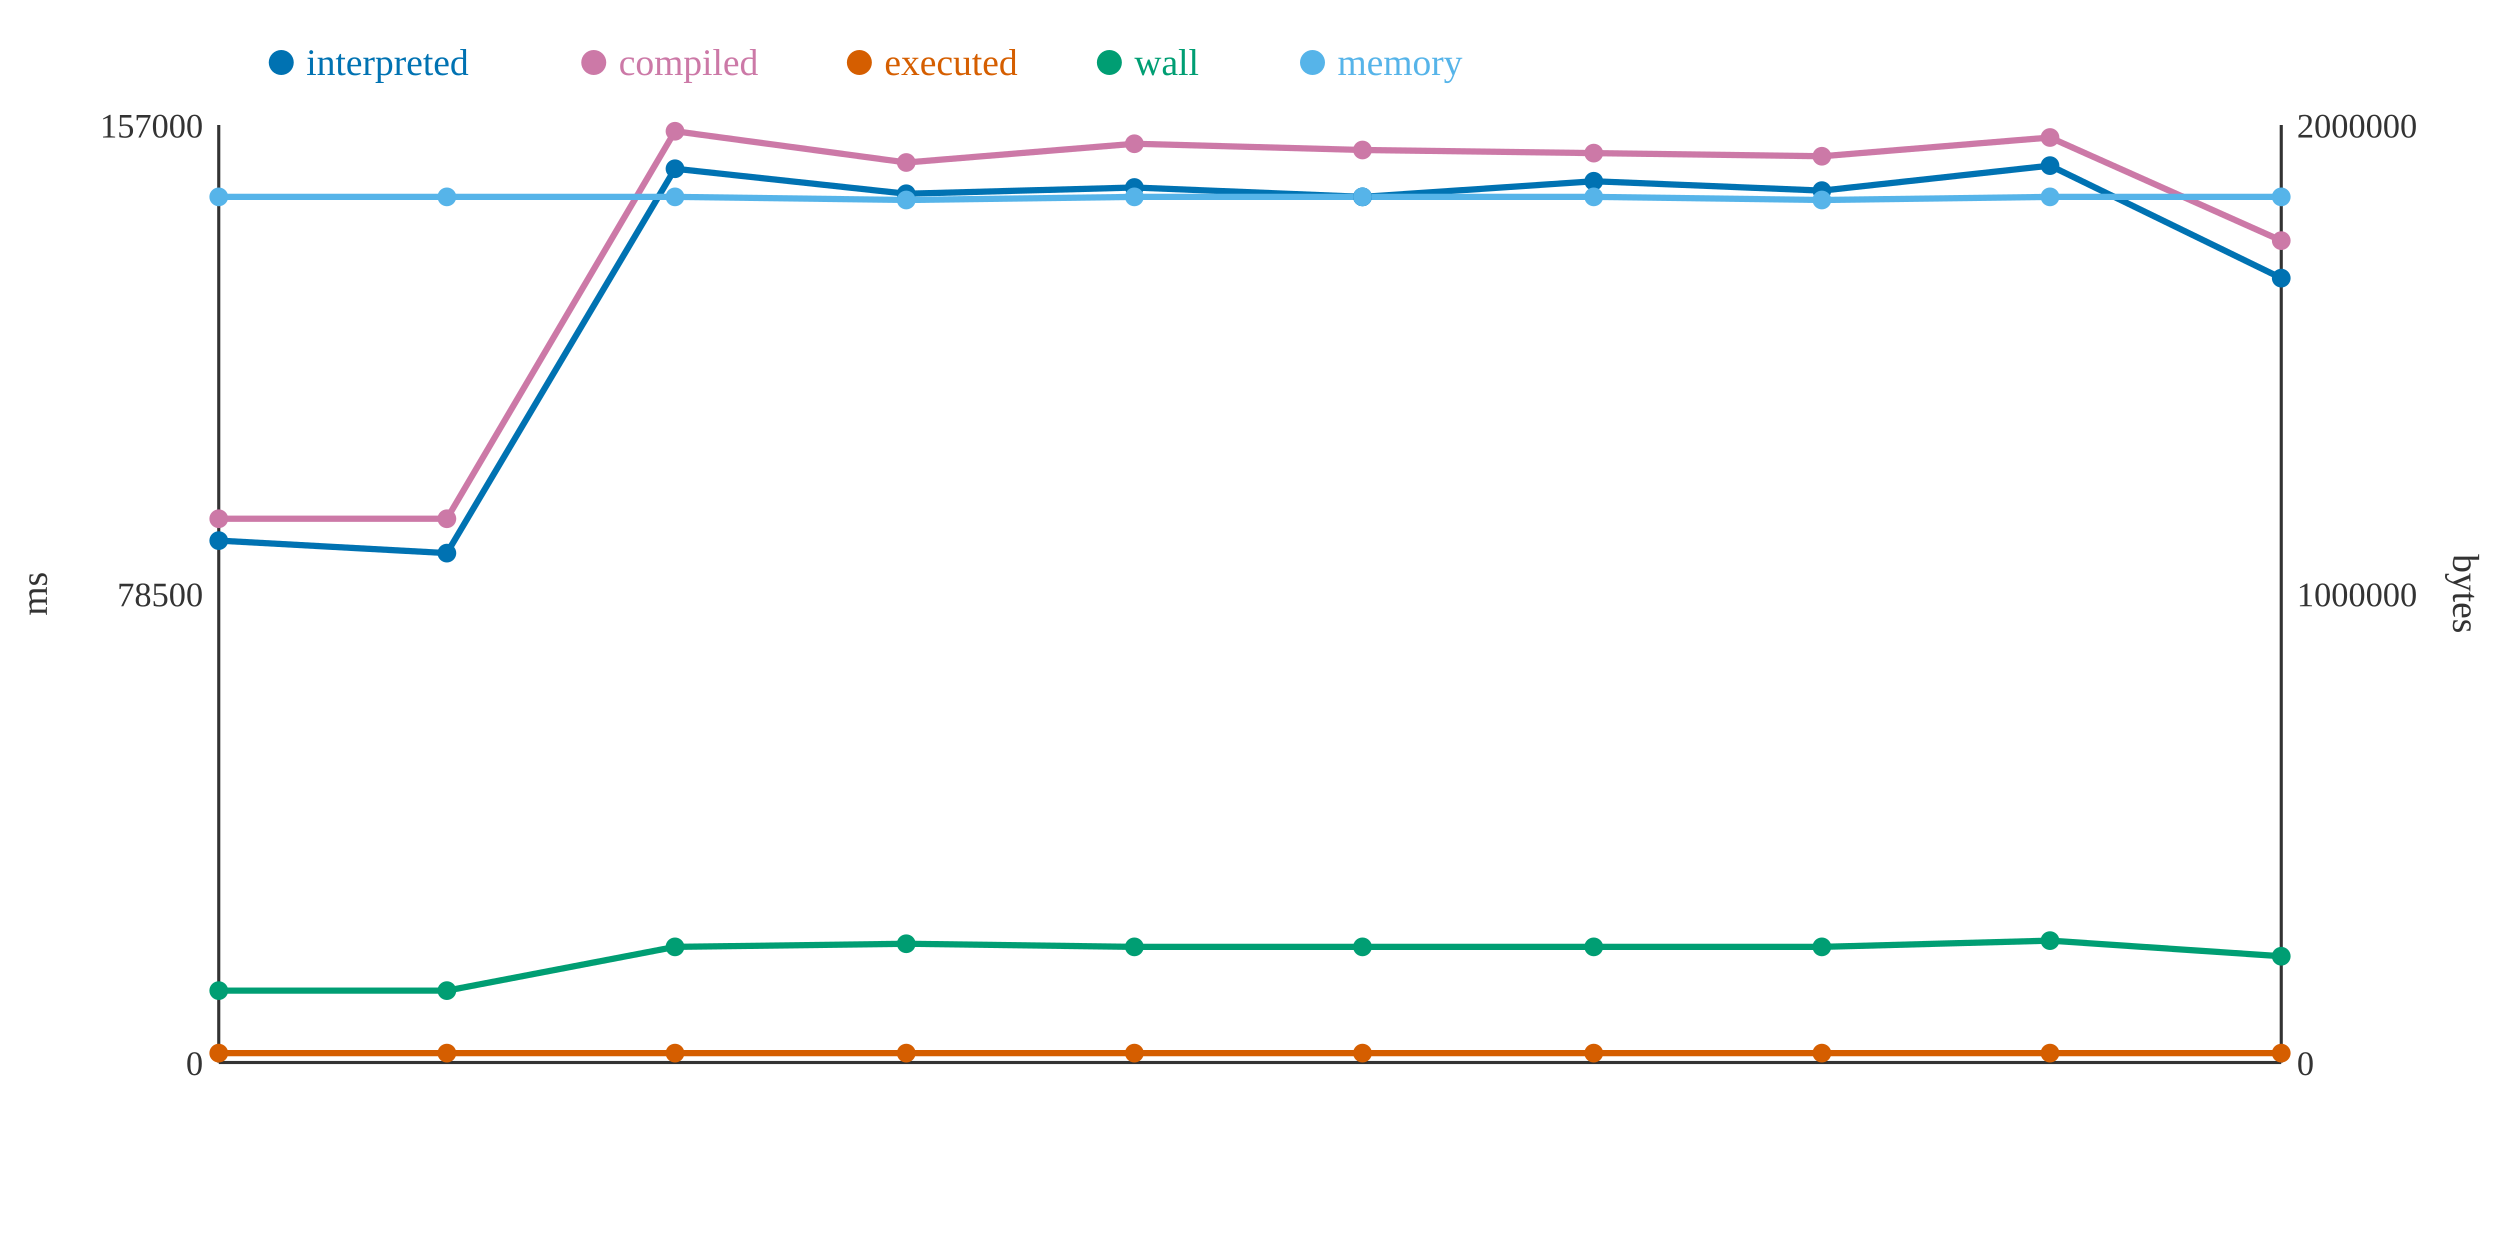
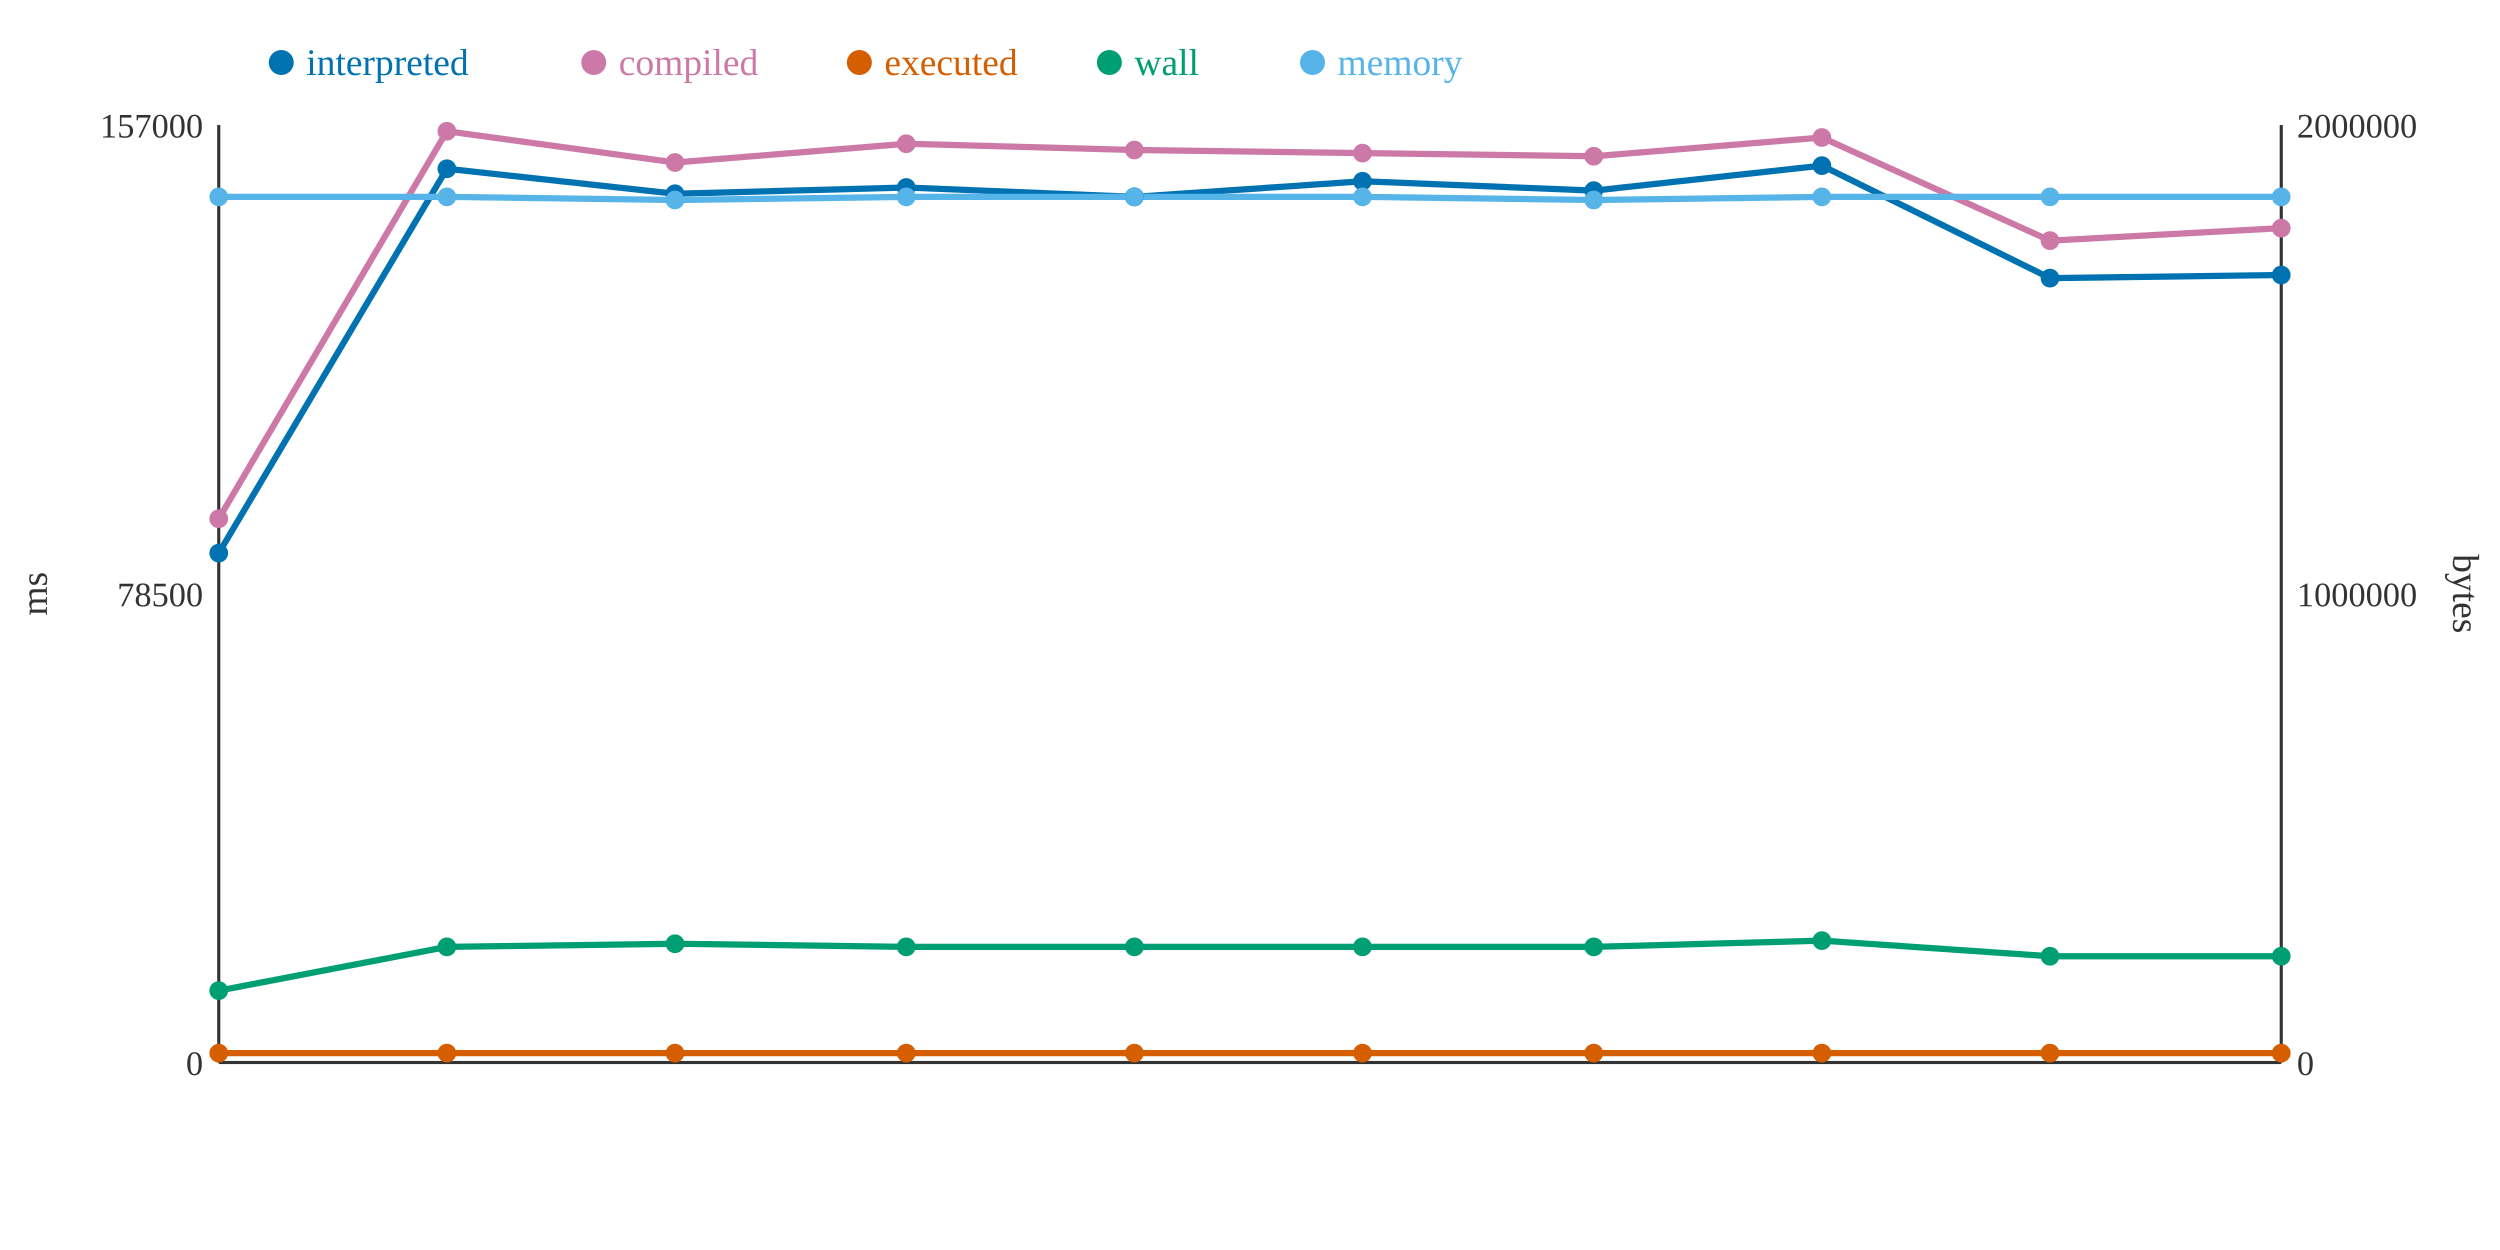
<svg xmlns="http://www.w3.org/2000/svg" width="800" height="400">
  <rect width="800" height="400" fill="white" />
  <line x1="70" y1="40" x2="70" y2="340" stroke="#333" stroke-width="1" />
  <line x1="70" y1="340" x2="730" y2="340" stroke="#333" stroke-width="1" />
  <line x1="730" y1="40" x2="730" y2="340" stroke="#333" stroke-width="1" />
  <text x="65" y="344" text-anchor="end" font-size="11" fill="#333">0</text>
  <text x="65" y="194" text-anchor="end" font-size="11" fill="#333">78500</text>
  <text x="65" y="44" text-anchor="end" font-size="11" fill="#333">157000</text>
  <text x="15" y="190" text-anchor="middle" font-size="12" fill="#333" transform="rotate(-90 15 190)">ms</text>
  <text x="735" y="344" text-anchor="start" font-size="11" fill="#333">0</text>
  <text x="735" y="194" text-anchor="start" font-size="11" fill="#333">1000000</text>
  <text x="735" y="44" text-anchor="start" font-size="11" fill="#333">2000000</text>
  <text x="785" y="190" text-anchor="middle" font-size="12" fill="#333" transform="rotate(90 785 190)">bytes</text>
-   <polyline points="70,173 143,177 216,54 290,62 363,60 436,63 510,58 583,61 656,53 730,89" fill="none" stroke="#0072B2" stroke-width="2" />
-   <polyline points="70,166 143,166 216,42 290,52 363,46 436,48 510,49 583,50 656,44 730,77" fill="none" stroke="#CC79A7" stroke-width="2" />
+   <polyline points="70,177 143,54 216,62 290,60 363,63 436,58 510,61 583,53 656,89 730,88" fill="none" stroke="#0072B2" stroke-width="2" />
+   <polyline points="70,166 143,42 216,52 290,46 363,48 436,49 510,50 583,44 656,77 730,73" fill="none" stroke="#CC79A7" stroke-width="2" />
  <polyline points="70,337 143,337 216,337 290,337 363,337 436,337 510,337 583,337 656,337 730,337" fill="none" stroke="#D55E00" stroke-width="2" />
-   <polyline points="70,317 143,317 216,303 290,302 363,303 436,303 510,303 583,303 656,301 730,306" fill="none" stroke="#009E73" stroke-width="2" />
-   <polyline points="70,63 143,63 216,63 290,64 363,63 436,63 510,63 583,64 656,63 730,63" fill="none" stroke="#56B4E9" stroke-width="2" />
-   <circle cx="70" cy="173" r="3" fill="#0072B2" />
+   <polyline points="70,317 143,303 216,302 290,303 363,303 436,303 510,303 583,301 656,306 730,306" fill="none" stroke="#009E73" stroke-width="2" />
+   <polyline points="70,63 143,63 216,64 290,63 363,63 436,63 510,64 583,63 656,63 730,63" fill="none" stroke="#56B4E9" stroke-width="2" />
+   <circle cx="70" cy="177" r="3" fill="#0072B2" />
  <circle cx="70" cy="166" r="3" fill="#CC79A7" />
  <circle cx="70" cy="337" r="3" fill="#D55E00" />
  <circle cx="70" cy="317" r="3" fill="#009E73" />
  <circle cx="70" cy="63" r="3" fill="#56B4E9" />
-   <circle cx="143" cy="177" r="3" fill="#0072B2" />
-   <circle cx="143" cy="166" r="3" fill="#CC79A7" />
+   <circle cx="143" cy="54" r="3" fill="#0072B2" />
+   <circle cx="143" cy="42" r="3" fill="#CC79A7" />
  <circle cx="143" cy="337" r="3" fill="#D55E00" />
-   <circle cx="143" cy="317" r="3" fill="#009E73" />
+   <circle cx="143" cy="303" r="3" fill="#009E73" />
  <circle cx="143" cy="63" r="3" fill="#56B4E9" />
-   <circle cx="216" cy="54" r="3" fill="#0072B2" />
-   <circle cx="216" cy="42" r="3" fill="#CC79A7" />
+   <circle cx="216" cy="62" r="3" fill="#0072B2" />
+   <circle cx="216" cy="52" r="3" fill="#CC79A7" />
  <circle cx="216" cy="337" r="3" fill="#D55E00" />
-   <circle cx="216" cy="303" r="3" fill="#009E73" />
-   <circle cx="216" cy="63" r="3" fill="#56B4E9" />
-   <circle cx="290" cy="62" r="3" fill="#0072B2" />
-   <circle cx="290" cy="52" r="3" fill="#CC79A7" />
+   <circle cx="216" cy="302" r="3" fill="#009E73" />
+   <circle cx="216" cy="64" r="3" fill="#56B4E9" />
+   <circle cx="290" cy="60" r="3" fill="#0072B2" />
+   <circle cx="290" cy="46" r="3" fill="#CC79A7" />
  <circle cx="290" cy="337" r="3" fill="#D55E00" />
-   <circle cx="290" cy="302" r="3" fill="#009E73" />
-   <circle cx="290" cy="64" r="3" fill="#56B4E9" />
-   <circle cx="363" cy="60" r="3" fill="#0072B2" />
-   <circle cx="363" cy="46" r="3" fill="#CC79A7" />
+   <circle cx="290" cy="303" r="3" fill="#009E73" />
+   <circle cx="290" cy="63" r="3" fill="#56B4E9" />
+   <circle cx="363" cy="63" r="3" fill="#0072B2" />
+   <circle cx="363" cy="48" r="3" fill="#CC79A7" />
  <circle cx="363" cy="337" r="3" fill="#D55E00" />
  <circle cx="363" cy="303" r="3" fill="#009E73" />
  <circle cx="363" cy="63" r="3" fill="#56B4E9" />
-   <circle cx="436" cy="63" r="3" fill="#0072B2" />
-   <circle cx="436" cy="48" r="3" fill="#CC79A7" />
+   <circle cx="436" cy="58" r="3" fill="#0072B2" />
+   <circle cx="436" cy="49" r="3" fill="#CC79A7" />
  <circle cx="436" cy="337" r="3" fill="#D55E00" />
  <circle cx="436" cy="303" r="3" fill="#009E73" />
  <circle cx="436" cy="63" r="3" fill="#56B4E9" />
-   <circle cx="510" cy="58" r="3" fill="#0072B2" />
-   <circle cx="510" cy="49" r="3" fill="#CC79A7" />
+   <circle cx="510" cy="61" r="3" fill="#0072B2" />
+   <circle cx="510" cy="50" r="3" fill="#CC79A7" />
  <circle cx="510" cy="337" r="3" fill="#D55E00" />
  <circle cx="510" cy="303" r="3" fill="#009E73" />
-   <circle cx="510" cy="63" r="3" fill="#56B4E9" />
-   <circle cx="583" cy="61" r="3" fill="#0072B2" />
-   <circle cx="583" cy="50" r="3" fill="#CC79A7" />
+   <circle cx="510" cy="64" r="3" fill="#56B4E9" />
+   <circle cx="583" cy="53" r="3" fill="#0072B2" />
+   <circle cx="583" cy="44" r="3" fill="#CC79A7" />
  <circle cx="583" cy="337" r="3" fill="#D55E00" />
-   <circle cx="583" cy="303" r="3" fill="#009E73" />
-   <circle cx="583" cy="64" r="3" fill="#56B4E9" />
-   <circle cx="656" cy="53" r="3" fill="#0072B2" />
-   <circle cx="656" cy="44" r="3" fill="#CC79A7" />
+   <circle cx="583" cy="301" r="3" fill="#009E73" />
+   <circle cx="583" cy="63" r="3" fill="#56B4E9" />
+   <circle cx="656" cy="89" r="3" fill="#0072B2" />
+   <circle cx="656" cy="77" r="3" fill="#CC79A7" />
  <circle cx="656" cy="337" r="3" fill="#D55E00" />
-   <circle cx="656" cy="301" r="3" fill="#009E73" />
+   <circle cx="656" cy="306" r="3" fill="#009E73" />
  <circle cx="656" cy="63" r="3" fill="#56B4E9" />
-   <circle cx="730" cy="89" r="3" fill="#0072B2" />
-   <circle cx="730" cy="77" r="3" fill="#CC79A7" />
+   <circle cx="730" cy="88" r="3" fill="#0072B2" />
+   <circle cx="730" cy="73" r="3" fill="#CC79A7" />
  <circle cx="730" cy="337" r="3" fill="#D55E00" />
  <circle cx="730" cy="306" r="3" fill="#009E73" />
  <circle cx="730" cy="63" r="3" fill="#56B4E9" />
  <circle cx="90" cy="20" r="4" fill="#0072B2" />
  <text x="98" y="24" text-anchor="start" font-size="12" fill="#0072B2">interpreted</text>
  <circle cx="190" cy="20" r="4" fill="#CC79A7" />
  <text x="198" y="24" text-anchor="start" font-size="12" fill="#CC79A7">compiled</text>
  <circle cx="275" cy="20" r="4" fill="#D55E00" />
  <text x="283" y="24" text-anchor="start" font-size="12" fill="#D55E00">executed</text>
  <circle cx="355" cy="20" r="4" fill="#009E73" />
  <text x="363" y="24" text-anchor="start" font-size="12" fill="#009E73">wall</text>
  <circle cx="420" cy="20" r="4" fill="#56B4E9" />
  <text x="428" y="24" text-anchor="start" font-size="12" fill="#56B4E9">memory</text>
</svg>
